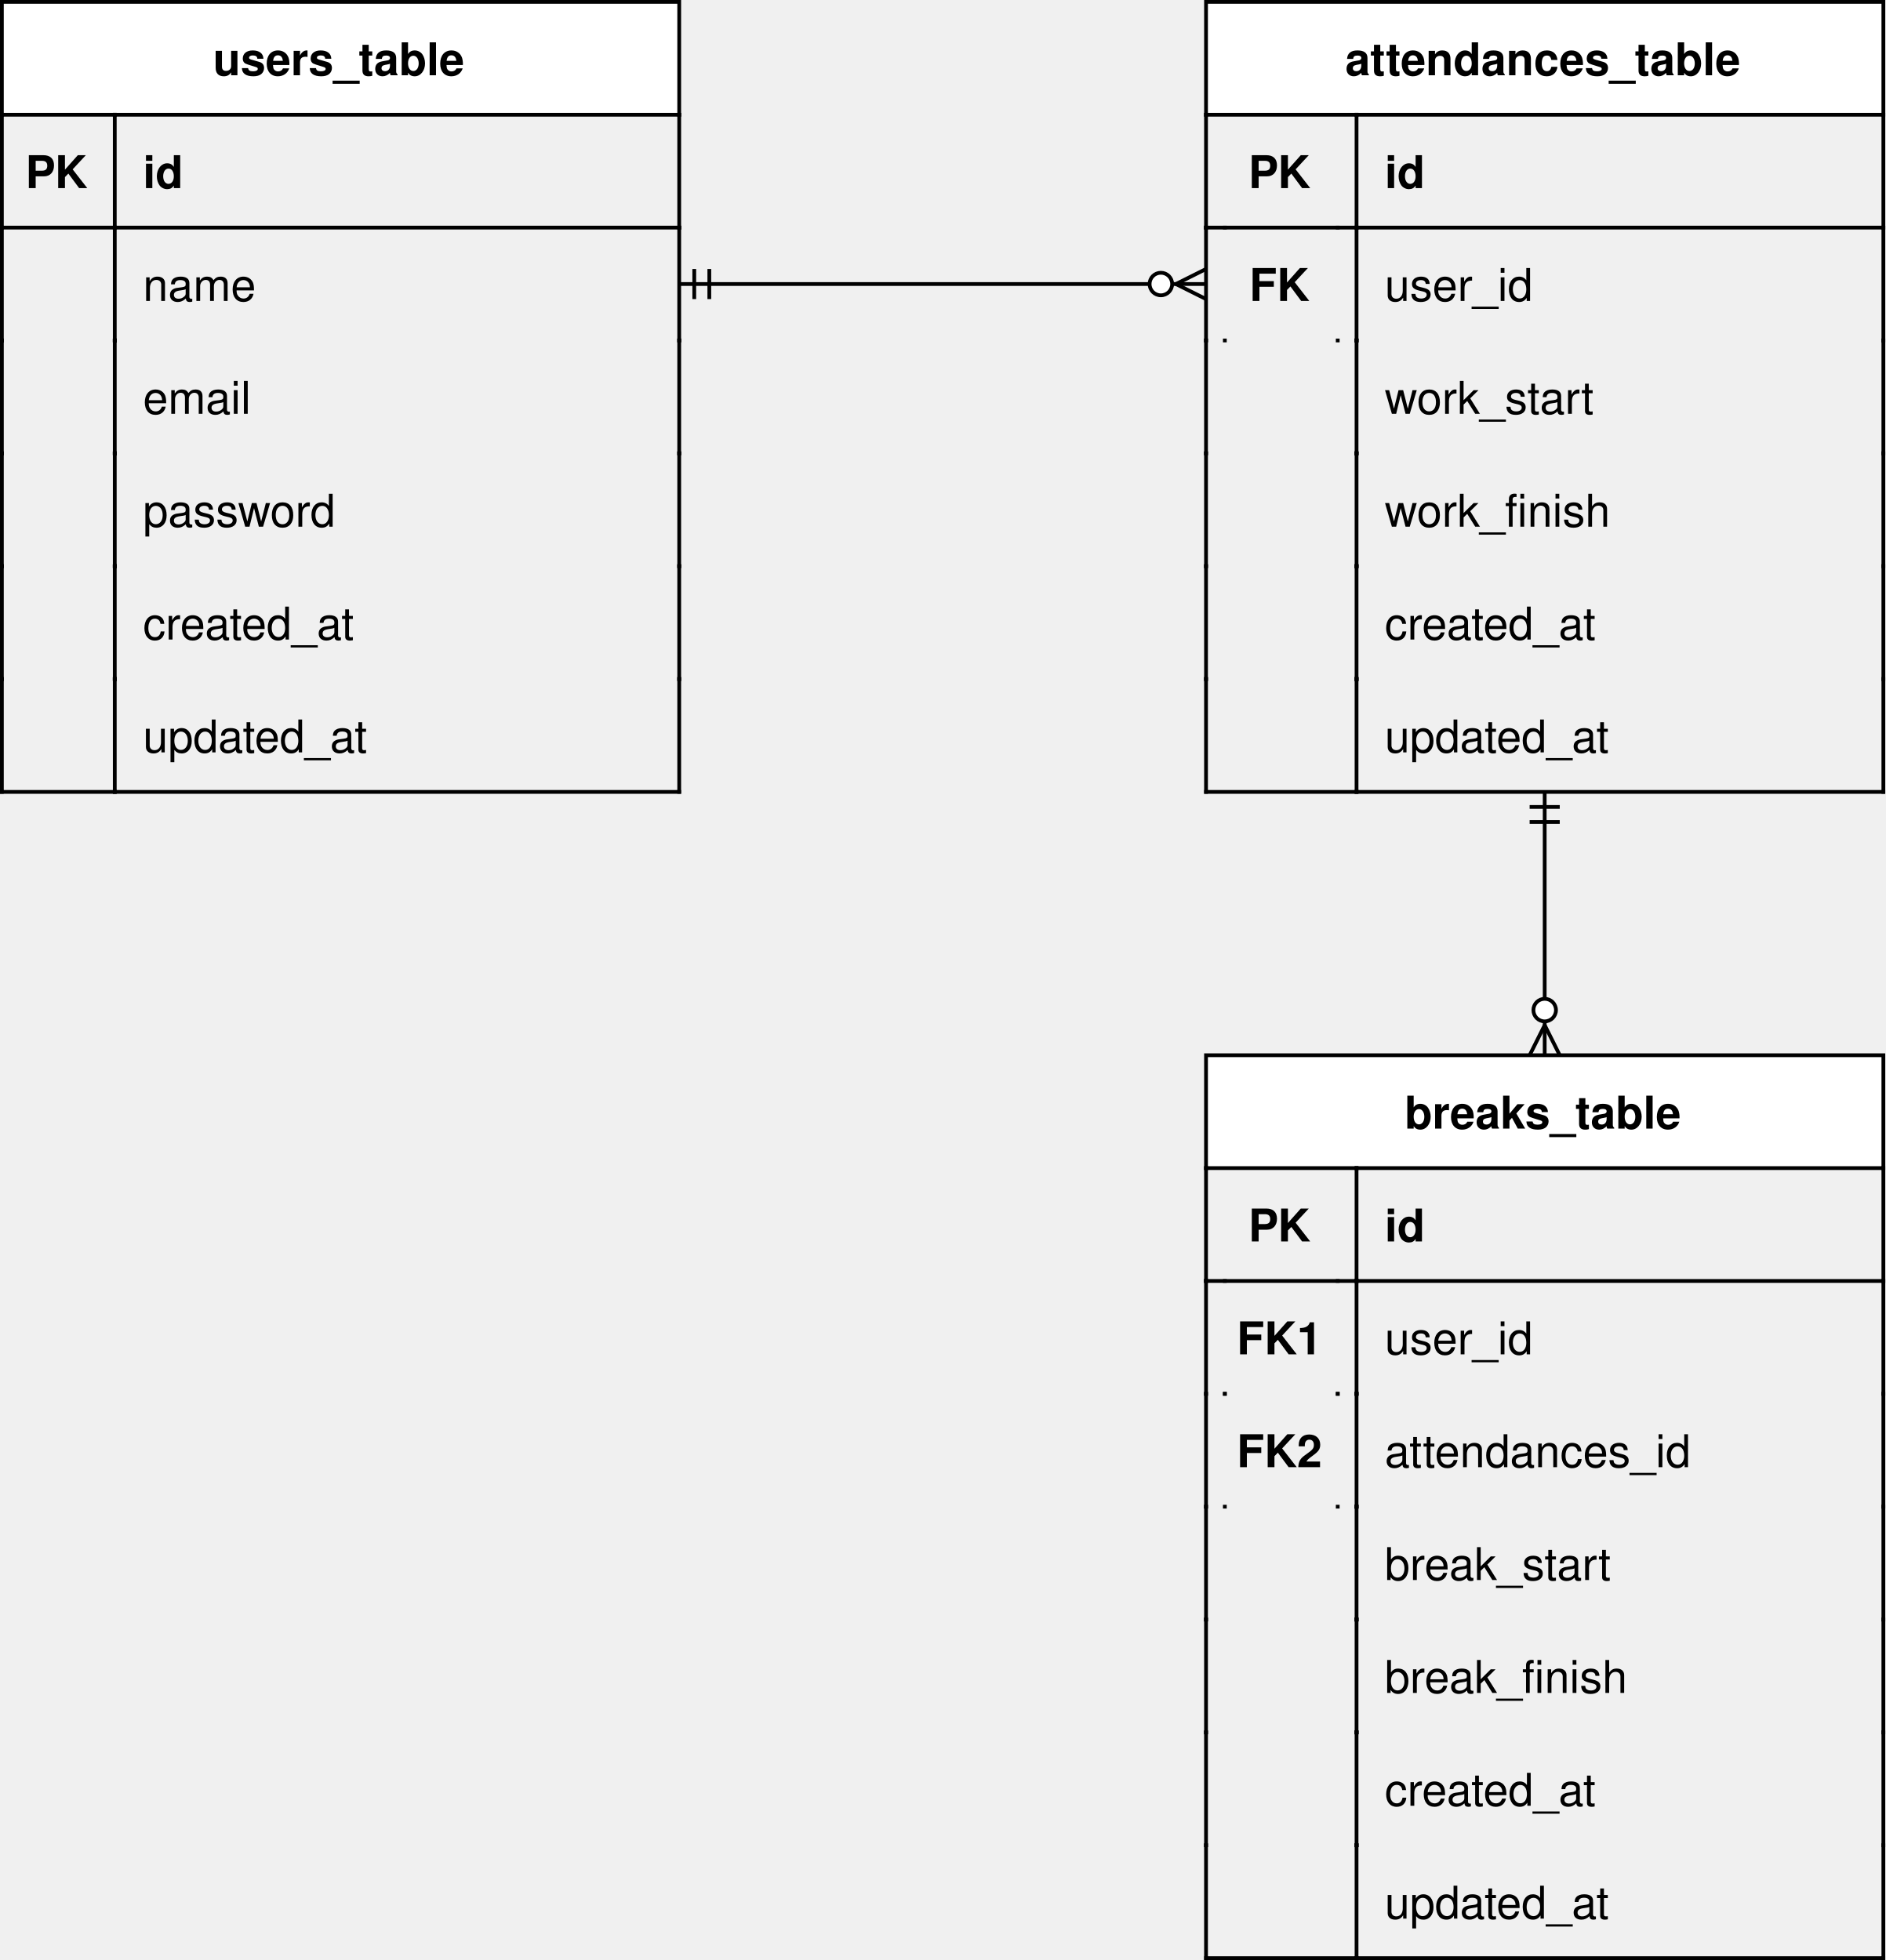
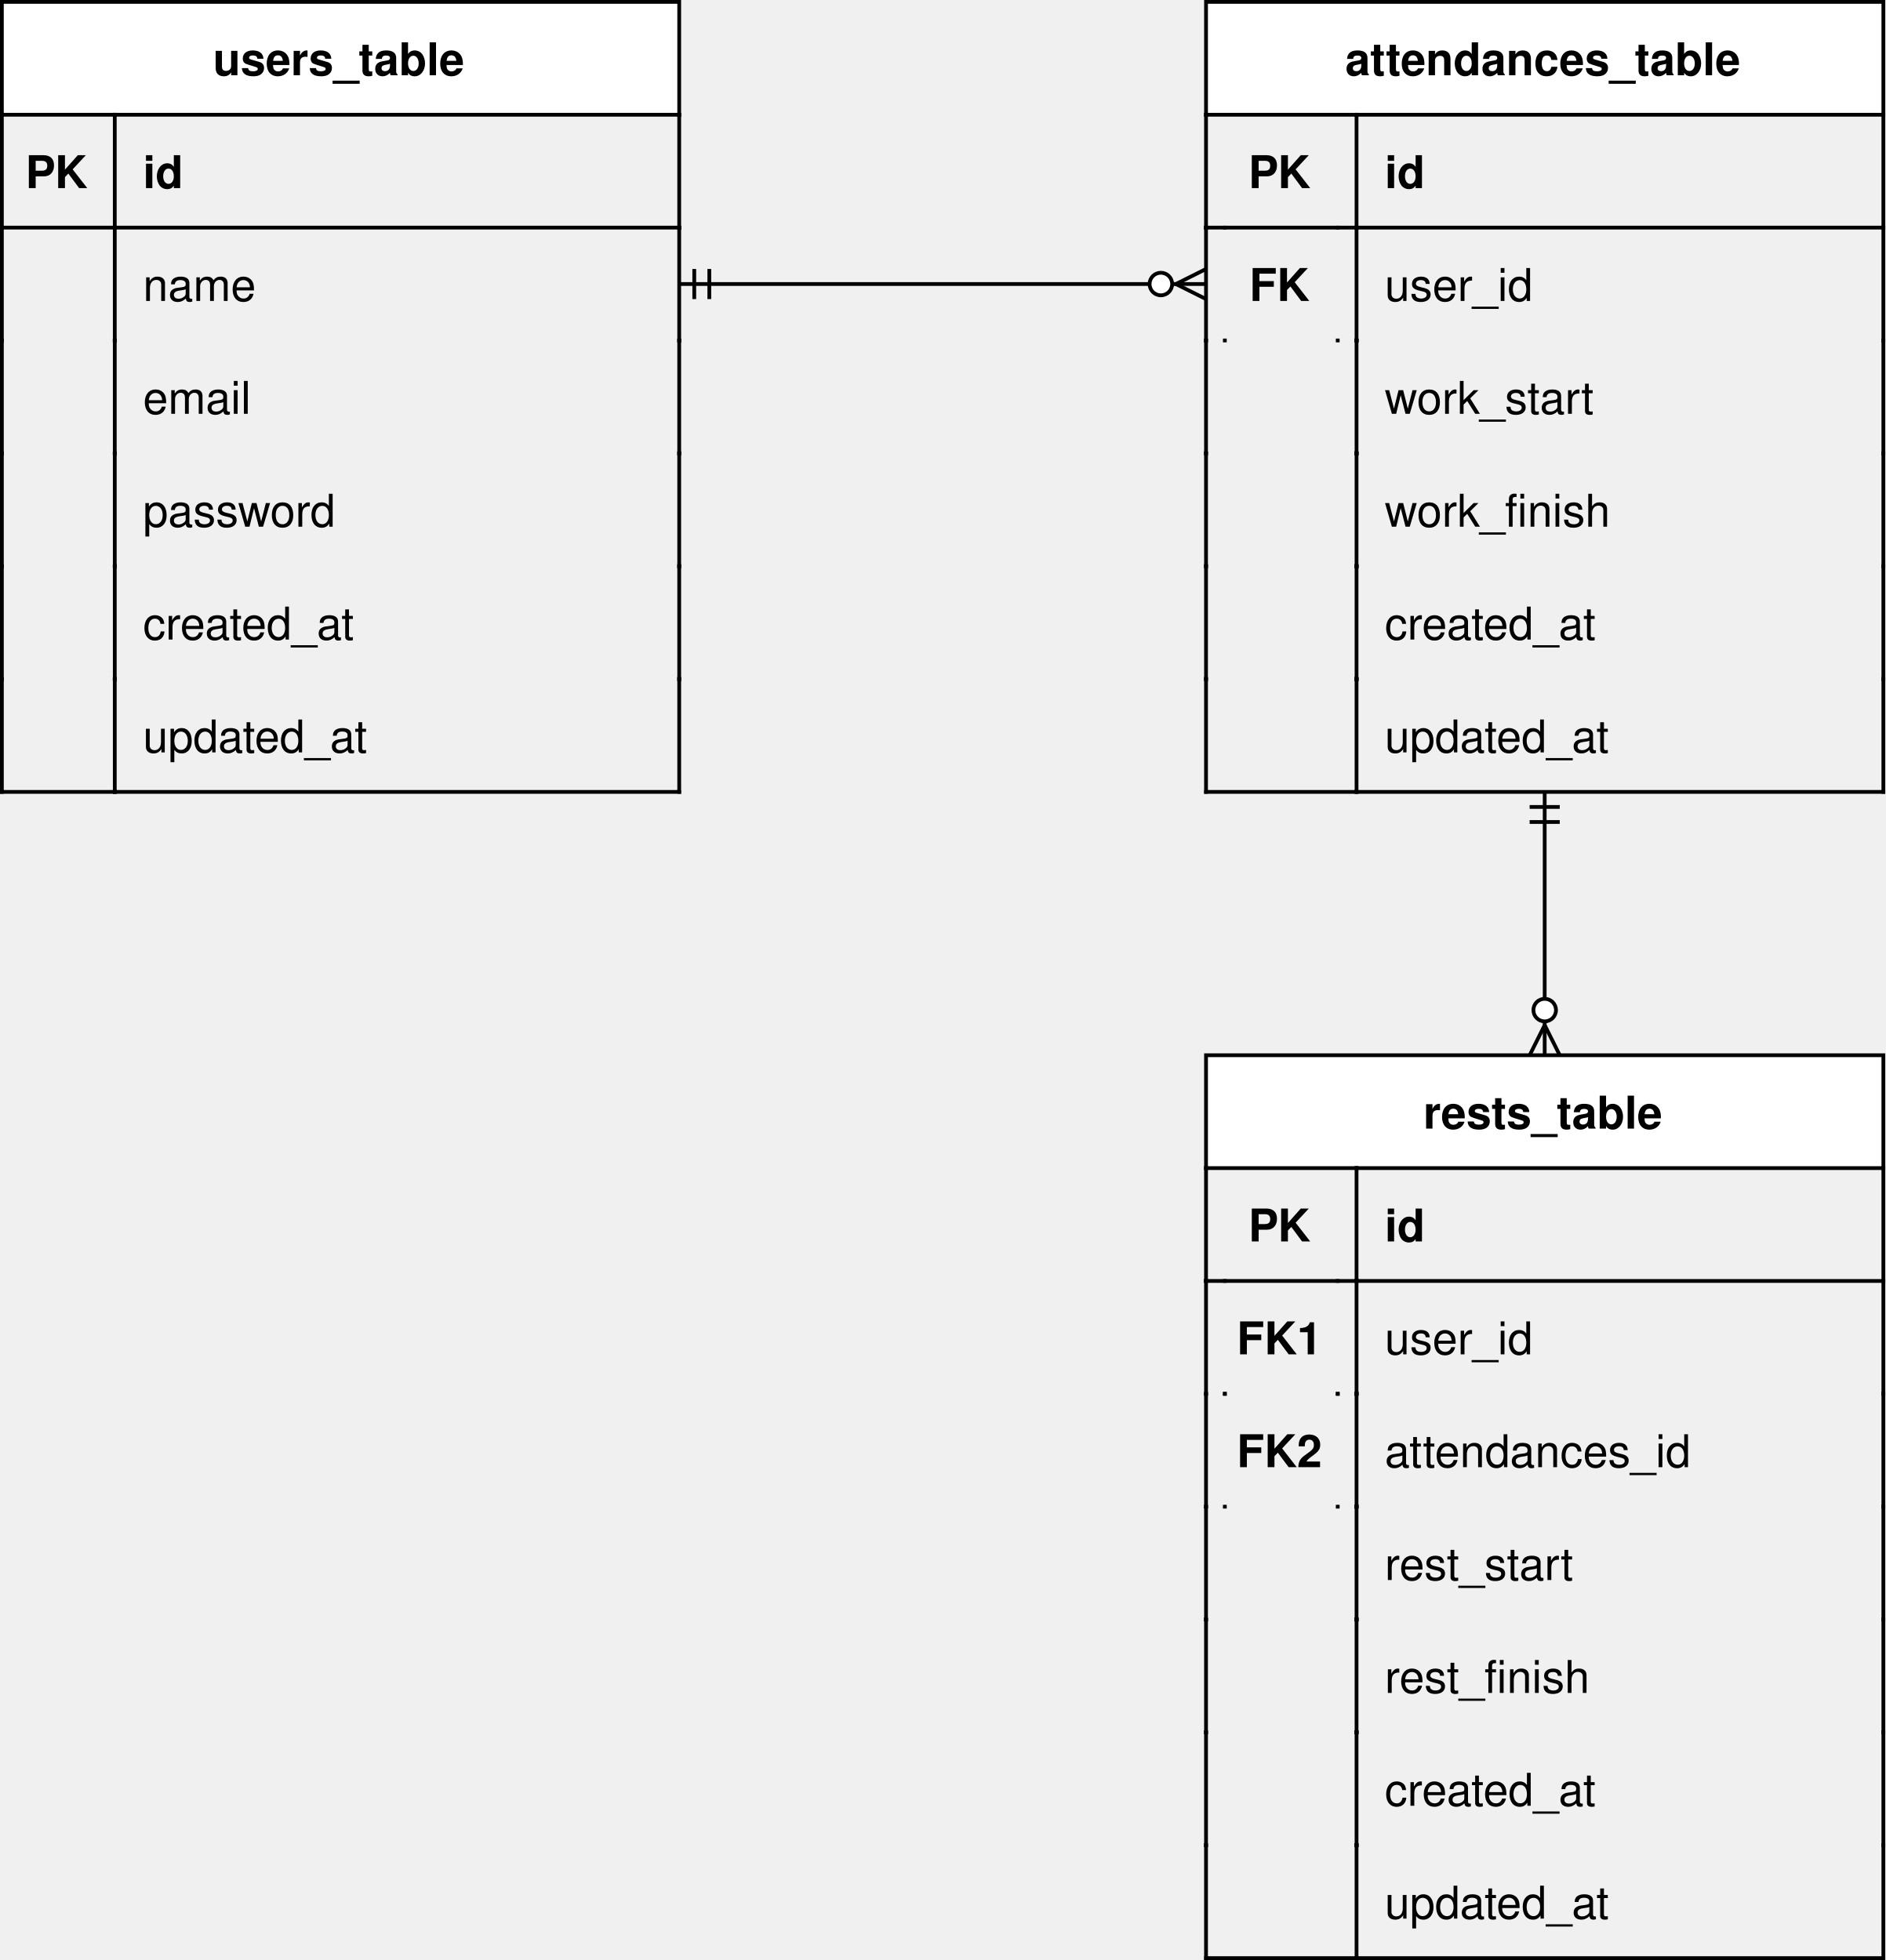
- <svg xmlns="http://www.w3.org/2000/svg" host="65bd71144e" version="1.1" width="501px" height="521px" viewBox="-0.5 -0.5 501 521" content="&lt;mxfile&gt;&lt;diagram id=&quot;v2z9BJ0ybe-8qddzxu18&quot; name=&quot;Page-1&quot;&gt;7Z1hb5s6FIZ/Tb5OSQgEPt5k7Sat053aSXf7VLnBSawRHBmnSfbrrw02kDhpDKVOcZEqDRvjwnkPD87h7dJzpqvdFwLWy+84hFFv2A93PedzbzgcjAZD9g/v2Wc9ntPPOhYEhVlXqeMB/YXiSNm7QSFMRF/WRTGOKFofds5wHMMZPegDhODt4bA5jsKDjjVYQKXjYQYitfc/FNKl6B14QbHjK0SLpfjV/nCc7VgBOVhcSbIEId6WupybnjMlGNNsa7WbwogH7zAut2f25idGYEx1DhBCPINoI65tk0CSPFLwxC42O0W6l9fNznbNN7O9ziShgFAhD5PQmbCAU4BiSFjHIG1HEVgnKB2e9SxRFN6BPd5QOZFsTeZoB8P7TB0+lgl1xybjTT75nE3+IE6G7wYRWsRse8aulf/GCYEJO5c7kFAxQo2GCNAzJBTuSl0iOl8gXkFK9myI2Dv0hVIiVQdSuW1JeDlmWdI8T1Ygkm2Rz13owTaEJKflcRR5XtbknufSZIkJ+suViETkyjql7S1aRSBmOQrCo64JTm/KNN4oiqY4wlzMGMdQ0ZMPCgle/wRkAanoWGMU0/SS3Qn7YUGY9j+5PZed65S1B0Wb/fDhhE5xnFDC8obPAZl8W8glnFC8FpNGcC7nJyLEfPsJU4pXZ8UeaostxHU0tXUakHakSPvj21lx2VVRBKJ7BjMQL6JMipRtoJDihF4nI5hH7TicxzcYZpGbRymeligMYXwyyo52lEthdSpGVUxWBKDybCBikIgBZRm+icNEkSo/Ty31XEU9tue66kkcZmMnyRrMULy4y470juR130De3fmbyG1Ubq3pmtXb60CsBeJ+MyD2DIJ4rC+tmRsZhkjOp09hTzvEFlHYV6SLwer8svWdcLhpQW3mbtBx1yR3A4PclZ+PWg7eQDvGFoF3MFC0gyuAIjvQqy+pzeiVRbqOvWbYq11ZagS+FSpL7xi+A/0o20RftXa0BkmyxeTd1yAal9VmAo9UnTsCvyWBXYMEHqklxDYSOM/RD0XgkVoPnBHIZg8fAbWDwRWEtZrBFcqDHYMbYLBvksFqAbGVDB5rR9kmBqu1wc06tIvB+sLazGBXfdoCSmEcgngGO69KLr7Xv6ZXxe2elK8xq7j6L3yu4FZx1SdlS+0qbq2H5ahRhurM1jBC1YelrYaVCgLvDuUo30jNCq41XcOOlQqv1z40jk9/cKmOY5OeFU99/3blm7meaaWvHWSLWOwNFfG46frx/QO5cVWtBnBn3jYLYJPmFa/Cq5n3DOBa5u3WA1h99bLF5M9jeqdZwuDKtm07Gdz5ts0y2KiJxbPEul3Lu916CKsVpRTCcxSjZGkJhSubuO2kcOfiNkxhk0aWsR0+7jxJPxSFx2ohyTYjSwVhbYbwWK06dRB+UwibdLKM7fBz50n6sSCsFpNsc7JUENZqCKuVp9t2vkavYU4R1/4CHttuSRur5aYntpr6Y5dHSdH8RGZoe5RGfc2nZA6EVz0mO49SVY/SBbWzlH8XHqVxqz1Kl+I8tn8ZZLdHqabANi+HJAk6HGt/Jn0djk16lPz2epQuBDmLmNUs9tVqUes9SjVVtRnAQfd+3CyATXqUgva+Hr8Q5OBMkC0CcKB+mCn/zZPFHD4nrs0c9juvqFkOG/Up+e01i15aMznWg9hXS/ZpTbftbtGaylpN4W41bJjCJn1KvrXLYd/+5bCvLoczCrfdLlpTWqsx3NlFDWPYpFNJVkAsxHBgPYYDO+2iNYW1GcKB+gKgg/BbQjj/P3iMQLi9dtFL1cOh/RC20y5aU1irIXzKLjq4ssSNWZqq+UVHJ7wLbfeLDvrqYvj227VRfC2BT7wbbb/AGiYYGC6gjDeLHaL7exgBinB8U+zJVMnWUYMhX2nRVSQEgnH4D/9WU9a8uf8LCf6Jv4N4L1dfxb4ViMN/04yAO0R/ycPZ9m+u/SdXtD7v5FOZN+SijJ0b2f8qN0pH8WZxWNqSx2UXzK/y5UxhQcEbMhOjRC2WygVeT7qXXny253dUWeO8k6RxfT48jxfy6AdfUBYZ68pkkebW8VHyZOcvjioSR5nIO5poeDxRdtXKRLUyUGMh33Bu5XlSpMbvg8xoMk/kX5aUE+XcUttUonjBUaIce9d1E8U9dssHTSUKaxbfMpwNL76r2bn5Hw==&lt;/diagram&gt;&lt;/mxfile&gt;">
+ <svg xmlns="http://www.w3.org/2000/svg" host="65bd71144e" version="1.1" width="501px" height="521px" viewBox="-0.5 -0.5 501 521" content="&lt;mxfile&gt;&lt;diagram id=&quot;v2z9BJ0ybe-8qddzxu18&quot; name=&quot;Page-1&quot;&gt;7Z1vb9o6FMY/DW8nQsi/lxfW7krrdKd20t1eVR5xwbohRo4psE9/7cROAobKoakBJ1I1xSeOm5zn5BfjPB0Dd7rcfiFgtfiGY5gMRsN4O3A/D0aj8Thk//LArgj47rAIzAmKi1At8IT+wCLoyOgaxTATsSJEMU4oWu0HZzhN4YzuxQAheLPf7QUn8V5gBeZQCTzNQKJG/0UxXYio40fVjr8hmi/Erw5HQbFjCWRncSXZAsR4Uwu5dwN3SjCmxdZyO4UJz91+Xu5P7C1PjMCU6hwwKg54BclaXNs6gyR7puA3u9jiFOlOXjc72xXfLPa6k4wCQoU8TEJ3whJOAUohYQEnbycJWGUo715EFiiJH8AOr6kcSLYmL2gL48dCHd6XCfXABuNNPvgLG/xJnAzfDRI0T9n2jF0r/40TAjN2Lg8go6KHmg2RoFdIKNzWQiI7XyBeQkp2rIvYOwqFUqJUHancpia87LOoaV4WKxDFNi/HrvRgG0KS4/K4ijxva/LIa2mywAT94UokInN1nfL2Bi0TkLIaBfFBaILzmzLPN0qSKU4wFzPFKVT05J1iglc/AJlDKgIrjFKaX7I3YT8sCdPhJ2/gsXOdsrZTtdkP707oFKcZJaxu+BiQybeBXMIJxSsxaAJf5PhEpJhv/8aU4uVJsUfaYgtxXU1t3RakHSvSfv96Ulx2VRSB5JHBDKTzpJAiZxuopDii19EMllk7TOfhDYZZ5l6SHE8LFMcwPZplVzvLtbS6DbMqBqsS0Hg0kDBIpICyCl+ncaZIVZ6nlnqeoh7bc1n1JA6LvpNsBWYonT8UR/oH8nofIO/29E3ktSq31nDt6u33INYC8bAdEPsGQRzoS2vmRoYxkuPpU9jXTrFFFA4V6VKwPD1tvRIOty2ozdyNeu6a5G5kkLvy89GNgzfSzrFF4HUcRTu4BCixA736ktqMXkddG+rZ+4Hs1V5ZagW+DVaWrhi+jn6WbaKvuna0Alm2weTq1yBal9VmAo9VnXsCfySBPYMEHqtLiLdI4LJGO0XgsboeOCOQjR4/A2oHgxsIazWDGywP9gxugcGhSQarC4g3yeBAO8s2MVhdG1yvYrsYrC+szQz21KctoBSmMUhnsPeqlOL7w0t6Vbz+Sfkes4qn/8LnAm4VT31S3qhdxTvrYTlulaE6o7WMUPVhaathpYHA23056jdSu4JrDdeyY6XB67VO4/j4B5fmODbpWfHV928XvpnPM60MtZNsEYv9kSIeN10/Xz+QW1fVagD35m2zADZpXvEbvJq5ZgCfZd6+eQCrr142mPz3nN9pljC4sW3bTgb3vm2zDDZqYvEtsW6f5d2+eQirK0o5hF9QirKFJRRubOK2k8K9i9swhU0aWQI7fNxlkXaKwoG6kGSbkaWBsDZDOFBXnXoIfyiETTpZAjv83GWRdgvC6mKSbU6WBsJaDWF15en+Nl+jn2FOEdf+Bh5v3ZIWqMtNhD1+eovSSYvSeKj5kCx58K6nZG9Reo9FKbhqi1JgjUUp6KRFKeiORamBwDbPhiQJehyf9ZG0OY5NWpRCOyxKZY12isWhulhklUWpgao2AzjqX4+bBbBJi1Jkx9vxqJNvxyP1w0z9T55s4XADcW3mcNhbRc1y2KhNKbTDKxp20isaqiv2fEnXJq9oA2GthnA/GTYMYZMupdCO2XDYydlwqM6Gcwjb5BVtoKzVFO69ooYpbNKmJNc/bp3CnfSKRvZ7RRsIazOEI3X5v4fwR0K4/A94jEDYDq9oWaTdgrD9XtEGwloN4WNeUefCEl/ILDo+4ly4dbOoM1Qnw/dfL43iSwl85M3o7QusYYGB8RzKfLN0Irp7hAmgCKd31Z5ClWIe5Yz4TIsuEyEQTOO/+Feasubd4x9I8A/8DaQ7Ofuq9i1BGv+TVwTcIvpTHs62f3HtP3mi9Xkrn8q8ISdl7NzI7me9UTuKN6vD8pY87mStZHhNZiIJYr5E5XxuUFmVeH50n+3lHVXXuAySPK+vcO8s3qij73xCWVWsJ4tFWluDg+IpLkgcVRWOMpB/MNDocKAiDcpAZ1WgxkS+5doq66QqjV97lfGOOpF/RVIvFDnZvppC8aODQjl0rusWinfolY/aKhTWrL5iuOhefU+ze/c/&lt;/diagram&gt;&lt;/mxfile&gt;">
  <defs>
    <clipPath id="mx-clip-0-30-30-30-0">
      <rect x="0" y="30" width="30" height="30" />
    </clipPath>
    <clipPath id="mx-clip-36-30-144-30-0">
      <rect x="36" y="30" width="144" height="30" />
    </clipPath>
    <clipPath id="mx-clip-36-60-144-30-0">
      <rect x="36" y="60" width="144" height="30" />
    </clipPath>
    <clipPath id="mx-clip-36-90-144-30-0">
      <rect x="36" y="90" width="144" height="30" />
    </clipPath>
    <clipPath id="mx-clip-36-120-144-30-0">
      <rect x="36" y="120" width="144" height="30" />
    </clipPath>
    <clipPath id="mx-clip-36-150-144-30-0">
      <rect x="36" y="150" width="144" height="30" />
    </clipPath>
    <clipPath id="mx-clip-36-180-144-30-0">
      <rect x="36" y="180" width="144" height="30" />
    </clipPath>
    <clipPath id="mx-clip-320-30-40-30-0">
      <rect x="320" y="30" width="40" height="30" />
    </clipPath>
    <clipPath id="mx-clip-366-30-134-30-0">
      <rect x="366" y="30" width="134" height="30" />
    </clipPath>
    <clipPath id="mx-clip-366-60-134-30-0">
      <rect x="366" y="60" width="134" height="30" />
    </clipPath>
    <clipPath id="mx-clip-366-90-134-30-0">
      <rect x="366" y="90" width="134" height="30" />
    </clipPath>
    <clipPath id="mx-clip-366-120-134-30-0">
      <rect x="366" y="120" width="134" height="30" />
    </clipPath>
    <clipPath id="mx-clip-366-150-134-30-0">
      <rect x="366" y="150" width="134" height="30" />
    </clipPath>
    <clipPath id="mx-clip-366-180-134-30-0">
      <rect x="366" y="180" width="134" height="30" />
    </clipPath>
    <clipPath id="mx-clip-325-60-30-30-0">
      <rect x="325" y="60" width="30" height="30" />
    </clipPath>
    <clipPath id="mx-clip-320-310-40-30-0">
      <rect x="320" y="310" width="40" height="30" />
    </clipPath>
    <clipPath id="mx-clip-366-310-134-30-0">
      <rect x="366" y="310" width="134" height="30" />
    </clipPath>
    <clipPath id="mx-clip-366-340-134-30-0">
      <rect x="366" y="340" width="134" height="30" />
    </clipPath>
    <clipPath id="mx-clip-366-370-134-30-0">
      <rect x="366" y="370" width="134" height="30" />
    </clipPath>
    <clipPath id="mx-clip-366-400-134-30-0">
      <rect x="366" y="400" width="134" height="30" />
    </clipPath>
    <clipPath id="mx-clip-366-430-134-30-0">
      <rect x="366" y="430" width="134" height="30" />
    </clipPath>
    <clipPath id="mx-clip-366-460-134-30-0">
      <rect x="366" y="460" width="134" height="30" />
    </clipPath>
    <clipPath id="mx-clip-366-490-134-30-0">
      <rect x="366" y="490" width="134" height="30" />
    </clipPath>
    <clipPath id="mx-clip-325-340-30-30-0">
      <rect x="325" y="340" width="30" height="30" />
    </clipPath>
    <clipPath id="mx-clip-325-370-30-30-0">
      <rect x="325" y="370" width="30" height="30" />
    </clipPath>
  </defs>
  <g>
    <path d="M 0 30 L 0 0 L 180 0 L 180 30" fill="rgb(255, 255, 255)" stroke="rgb(0, 0, 0)" stroke-miterlimit="10" pointer-events="all" />
    <path d="M 0 30 L 0 210 L 180 210 L 180 30" fill="none" stroke="rgb(0, 0, 0)" stroke-miterlimit="10" pointer-events="none" />
    <path d="M 0 30 L 180 30" fill="none" stroke="rgb(0, 0, 0)" stroke-miterlimit="10" pointer-events="none" />
    <path d="M 30 30 L 30 60 L 30 90 L 30 120 L 30 150 L 30 180 L 30 210" fill="none" stroke="rgb(0, 0, 0)" stroke-miterlimit="10" pointer-events="none" />
    <g fill="rgb(0, 0, 0)" font-family="Helvetica" font-weight="bold" pointer-events="none" text-anchor="middle" font-size="12px">
      <text x="89.5" y="19.5">
                users_table
            </text>
    </g>
    <path d="M 0 30 M 180 30 M 180 60 L 0 60" fill="none" stroke="rgb(0, 0, 0)" stroke-linecap="square" stroke-miterlimit="10" pointer-events="none" />
    <path d="M 0 30 M 30 30 M 30 60 M 0 60" fill="none" stroke="rgb(0, 0, 0)" stroke-linecap="square" stroke-miterlimit="10" pointer-events="none" />
    <g fill="rgb(0, 0, 0)" font-family="Helvetica" font-weight="bold" pointer-events="none" clip-path="url(#mx-clip-0-30-30-30-0)" text-anchor="middle" font-size="12px">
      <text x="14.5" y="49.5">
                PK
            </text>
    </g>
    <path d="M 30 30 M 180 30 M 180 60 M 30 60" fill="none" stroke="rgb(0, 0, 0)" stroke-linecap="square" stroke-miterlimit="10" pointer-events="none" />
    <g fill="rgb(0, 0, 0)" font-family="Helvetica" font-weight="bold" text-decoration="underline" pointer-events="none" clip-path="url(#mx-clip-36-30-144-30-0)" font-size="12px">
      <text x="37.5" y="49.5">
                id
            </text>
    </g>
    <path d="M 0 60 M 30 60 M 30 90 M 0 90" fill="none" stroke="rgb(0, 0, 0)" stroke-linecap="square" stroke-miterlimit="10" pointer-events="none" />
    <path d="M 30 60 M 180 60 M 180 90 M 30 90" fill="none" stroke="rgb(0, 0, 0)" stroke-linecap="square" stroke-miterlimit="10" pointer-events="none" />
    <g fill="rgb(0, 0, 0)" font-family="Helvetica" pointer-events="none" clip-path="url(#mx-clip-36-60-144-30-0)" font-size="12px">
      <text x="37.5" y="79.5">
                name
            </text>
    </g>
    <path d="M 0 90 M 30 90 M 30 120 M 0 120" fill="none" stroke="rgb(0, 0, 0)" stroke-linecap="square" stroke-miterlimit="10" pointer-events="none" />
    <path d="M 30 90 M 180 90 M 180 120 M 30 120" fill="none" stroke="rgb(0, 0, 0)" stroke-linecap="square" stroke-miterlimit="10" pointer-events="none" />
    <g fill="rgb(0, 0, 0)" font-family="Helvetica" pointer-events="none" clip-path="url(#mx-clip-36-90-144-30-0)" font-size="12px">
      <text x="37.5" y="109.5">
                email
            </text>
    </g>
    <path d="M 0 120 M 30 120 M 30 150 M 0 150" fill="none" stroke="rgb(0, 0, 0)" stroke-linecap="square" stroke-miterlimit="10" pointer-events="none" />
    <path d="M 30 120 M 180 120 M 180 150 M 30 150" fill="none" stroke="rgb(0, 0, 0)" stroke-linecap="square" stroke-miterlimit="10" pointer-events="none" />
    <g fill="rgb(0, 0, 0)" font-family="Helvetica" pointer-events="none" clip-path="url(#mx-clip-36-120-144-30-0)" font-size="12px">
      <text x="37.5" y="139.5">
                password
            </text>
    </g>
    <path d="M 0 150 M 30 150 M 30 180 M 0 180" fill="none" stroke="rgb(0, 0, 0)" stroke-linecap="square" stroke-miterlimit="10" pointer-events="none" />
    <path d="M 30 150 M 180 150 M 180 180 M 30 180" fill="none" stroke="rgb(0, 0, 0)" stroke-linecap="square" stroke-miterlimit="10" pointer-events="none" />
    <g fill="rgb(0, 0, 0)" font-family="Helvetica" pointer-events="none" clip-path="url(#mx-clip-36-150-144-30-0)" font-size="12px">
      <text x="37.5" y="169.5">
                created_at
            </text>
    </g>
    <path d="M 0 180 M 30 180 M 30 210 M 0 210" fill="none" stroke="rgb(0, 0, 0)" stroke-linecap="square" stroke-miterlimit="10" pointer-events="none" />
    <path d="M 30 180 M 180 180 M 180 210 M 30 210" fill="none" stroke="rgb(0, 0, 0)" stroke-linecap="square" stroke-miterlimit="10" pointer-events="none" />
    <g fill="rgb(0, 0, 0)" font-family="Helvetica" pointer-events="none" clip-path="url(#mx-clip-36-180-144-30-0)" font-size="12px">
      <text x="37.5" y="199.5">
                updated_at
            </text>
    </g>
    <path d="M 320 30 L 320 0 L 500 0 L 500 30" fill="rgb(255, 255, 255)" stroke="rgb(0, 0, 0)" stroke-miterlimit="10" pointer-events="none" />
    <path d="M 320 30 L 320 210 L 500 210 L 500 30" fill="none" stroke="rgb(0, 0, 0)" stroke-miterlimit="10" pointer-events="none" />
    <path d="M 320 30 L 500 30" fill="none" stroke="rgb(0, 0, 0)" stroke-miterlimit="10" pointer-events="none" />
    <path d="M 360 30 L 360 60 L 360 90 L 360 120 L 360 150 L 360 180 L 360 210" fill="none" stroke="rgb(0, 0, 0)" stroke-miterlimit="10" pointer-events="none" />
    <g fill="rgb(0, 0, 0)" font-family="Helvetica" font-weight="bold" pointer-events="none" text-anchor="middle" font-size="12px">
      <text x="409.5" y="19.5">
                attendances_table
            </text>
    </g>
    <path d="M 320 30 M 500 30 M 500 60 L 320 60" fill="none" stroke="rgb(0, 0, 0)" stroke-linecap="square" stroke-miterlimit="10" pointer-events="none" />
    <path d="M 320 30 M 360 30 M 360 60 M 320 60" fill="none" stroke="rgb(0, 0, 0)" stroke-linecap="square" stroke-miterlimit="10" pointer-events="none" />
    <g fill="rgb(0, 0, 0)" font-family="Helvetica" font-weight="bold" pointer-events="none" clip-path="url(#mx-clip-320-30-40-30-0)" text-anchor="middle" font-size="12px">
      <text x="339.5" y="49.5">
                PK
            </text>
    </g>
    <path d="M 360 30 M 500 30 M 500 60 M 360 60" fill="none" stroke="rgb(0, 0, 0)" stroke-linecap="square" stroke-miterlimit="10" pointer-events="none" />
    <g fill="rgb(0, 0, 0)" font-family="Helvetica" font-weight="bold" text-decoration="underline" pointer-events="none" clip-path="url(#mx-clip-366-30-134-30-0)" font-size="12px">
      <text x="367.5" y="49.5">
                id
            </text>
    </g>
    <path d="M 320 60 M 360 60 M 360 90 M 320 90" fill="none" stroke="rgb(0, 0, 0)" stroke-linecap="square" stroke-miterlimit="10" pointer-events="none" />
    <path d="M 360 60 M 500 60 M 500 90 M 360 90" fill="none" stroke="rgb(0, 0, 0)" stroke-linecap="square" stroke-miterlimit="10" pointer-events="none" />
    <g fill="rgb(0, 0, 0)" font-family="Helvetica" pointer-events="none" clip-path="url(#mx-clip-366-60-134-30-0)" font-size="12px">
      <text x="367.5" y="79.5">
                user_id
            </text>
    </g>
    <path d="M 320 90 M 360 90 M 360 120 M 320 120" fill="none" stroke="rgb(0, 0, 0)" stroke-linecap="square" stroke-miterlimit="10" pointer-events="none" />
    <path d="M 360 90 M 500 90 M 500 120 M 360 120" fill="none" stroke="rgb(0, 0, 0)" stroke-linecap="square" stroke-miterlimit="10" pointer-events="none" />
    <g fill="rgb(0, 0, 0)" font-family="Helvetica" pointer-events="none" clip-path="url(#mx-clip-366-90-134-30-0)" font-size="12px">
      <text x="367.5" y="109.5">
                work_start
            </text>
    </g>
    <path d="M 320 120 M 360 120 M 360 150 M 320 150" fill="none" stroke="rgb(0, 0, 0)" stroke-linecap="square" stroke-miterlimit="10" pointer-events="none" />
    <path d="M 360 120 M 500 120 M 500 150 M 360 150" fill="none" stroke="rgb(0, 0, 0)" stroke-linecap="square" stroke-miterlimit="10" pointer-events="none" />
    <g fill="rgb(0, 0, 0)" font-family="Helvetica" pointer-events="none" clip-path="url(#mx-clip-366-120-134-30-0)" font-size="12px">
      <text x="367.5" y="139.5">
                work_finish
            </text>
    </g>
    <path d="M 320 150 M 360 150 M 360 180 M 320 180" fill="none" stroke="rgb(0, 0, 0)" stroke-linecap="square" stroke-miterlimit="10" pointer-events="none" />
    <path d="M 360 150 M 500 150 M 500 180 M 360 180" fill="none" stroke="rgb(0, 0, 0)" stroke-linecap="square" stroke-miterlimit="10" pointer-events="none" />
    <g fill="rgb(0, 0, 0)" font-family="Helvetica" pointer-events="none" clip-path="url(#mx-clip-366-150-134-30-0)" font-size="12px">
      <text x="367.5" y="169.5">
                created_at
            </text>
    </g>
    <path d="M 320 180 M 360 180 M 360 210 M 320 210" fill="none" stroke="rgb(0, 0, 0)" stroke-linecap="square" stroke-miterlimit="10" pointer-events="none" />
    <path d="M 360 180 M 500 180 M 500 210 M 360 210" fill="none" stroke="rgb(0, 0, 0)" stroke-linecap="square" stroke-miterlimit="10" pointer-events="none" />
    <g fill="rgb(0, 0, 0)" font-family="Helvetica" pointer-events="none" clip-path="url(#mx-clip-366-180-134-30-0)" font-size="12px">
      <text x="367.5" y="199.5">
                updated_at
            </text>
    </g>
    <path d="M 325 60 M 355 60 M 355 90 M 325 90" fill="none" stroke="rgb(0, 0, 0)" stroke-linecap="square" stroke-miterlimit="10" pointer-events="none" />
    <g fill="rgb(0, 0, 0)" font-family="Helvetica" font-weight="bold" pointer-events="none" clip-path="url(#mx-clip-325-60-30-30-0)" text-anchor="middle" font-size="12px">
      <text x="339.5" y="79.5">
                FK
            </text>
    </g>
    <path d="M 320 310 L 320 280 L 500 280 L 500 310" fill="rgb(255, 255, 255)" stroke="rgb(0, 0, 0)" stroke-miterlimit="10" pointer-events="none" />
    <path d="M 320 310 L 320 520 L 500 520 L 500 310" fill="none" stroke="rgb(0, 0, 0)" stroke-miterlimit="10" pointer-events="none" />
    <path d="M 320 310 L 500 310" fill="none" stroke="rgb(0, 0, 0)" stroke-miterlimit="10" pointer-events="none" />
    <path d="M 360 310 L 360 340 L 360 370 L 360 400 L 360 430 L 360 460 L 360 490 L 360 520" fill="none" stroke="rgb(0, 0, 0)" stroke-miterlimit="10" pointer-events="none" />
    <g fill="rgb(0, 0, 0)" font-family="Helvetica" font-weight="bold" pointer-events="none" text-anchor="middle" font-size="12px">
      <text x="409.5" y="299.5">
-                 breaks_table
+                 rests_table
            </text>
    </g>
    <path d="M 320 310 M 500 310 M 500 340 L 320 340" fill="none" stroke="rgb(0, 0, 0)" stroke-linecap="square" stroke-miterlimit="10" pointer-events="none" />
    <path d="M 320 310 M 360 310 M 360 340 M 320 340" fill="none" stroke="rgb(0, 0, 0)" stroke-linecap="square" stroke-miterlimit="10" pointer-events="none" />
    <g fill="rgb(0, 0, 0)" font-family="Helvetica" font-weight="bold" pointer-events="none" clip-path="url(#mx-clip-320-310-40-30-0)" text-anchor="middle" font-size="12px">
      <text x="339.5" y="329.5">
                PK
            </text>
    </g>
    <path d="M 360 310 M 500 310 M 500 340 M 360 340" fill="none" stroke="rgb(0, 0, 0)" stroke-linecap="square" stroke-miterlimit="10" pointer-events="none" />
    <g fill="rgb(0, 0, 0)" font-family="Helvetica" font-weight="bold" text-decoration="underline" pointer-events="none" clip-path="url(#mx-clip-366-310-134-30-0)" font-size="12px">
      <text x="367.5" y="329.5">
                id
            </text>
    </g>
    <path d="M 320 340 M 360 340 M 360 370 M 320 370" fill="none" stroke="rgb(0, 0, 0)" stroke-linecap="square" stroke-miterlimit="10" pointer-events="none" />
    <path d="M 360 340 M 500 340 M 500 370 M 360 370" fill="none" stroke="rgb(0, 0, 0)" stroke-linecap="square" stroke-miterlimit="10" pointer-events="none" />
    <g fill="rgb(0, 0, 0)" font-family="Helvetica" pointer-events="none" clip-path="url(#mx-clip-366-340-134-30-0)" font-size="12px">
      <text x="367.5" y="359.5">
                user_id
            </text>
    </g>
    <path d="M 320 370 M 360 370 M 360 400 M 320 400" fill="none" stroke="rgb(0, 0, 0)" stroke-linecap="square" stroke-miterlimit="10" pointer-events="none" />
    <path d="M 360 370 M 500 370 M 500 400 M 360 400" fill="none" stroke="rgb(0, 0, 0)" stroke-linecap="square" stroke-miterlimit="10" pointer-events="none" />
    <g fill="rgb(0, 0, 0)" font-family="Helvetica" pointer-events="none" clip-path="url(#mx-clip-366-370-134-30-0)" font-size="12px">
      <text x="367.5" y="389.5">
                attendances_id
            </text>
    </g>
    <path d="M 320 400 M 360 400 M 360 430 M 320 430" fill="none" stroke="rgb(0, 0, 0)" stroke-linecap="square" stroke-miterlimit="10" pointer-events="none" />
    <path d="M 360 400 M 500 400 M 500 430 M 360 430" fill="none" stroke="rgb(0, 0, 0)" stroke-linecap="square" stroke-miterlimit="10" pointer-events="none" />
    <g fill="rgb(0, 0, 0)" font-family="Helvetica" pointer-events="none" clip-path="url(#mx-clip-366-400-134-30-0)" font-size="12px">
      <text x="367.5" y="419.5">
-                 break_start
+                 rest_start
            </text>
    </g>
    <path d="M 320 430 M 360 430 M 360 460 M 320 460" fill="none" stroke="rgb(0, 0, 0)" stroke-linecap="square" stroke-miterlimit="10" pointer-events="none" />
    <path d="M 360 430 M 500 430 M 500 460 M 360 460" fill="none" stroke="rgb(0, 0, 0)" stroke-linecap="square" stroke-miterlimit="10" pointer-events="none" />
    <g fill="rgb(0, 0, 0)" font-family="Helvetica" pointer-events="none" clip-path="url(#mx-clip-366-430-134-30-0)" font-size="12px">
      <text x="367.5" y="449.5">
-                 break_finish
+                 rest_finish
            </text>
    </g>
    <path d="M 320 460 M 360 460 M 360 490 M 320 490" fill="none" stroke="rgb(0, 0, 0)" stroke-linecap="square" stroke-miterlimit="10" pointer-events="none" />
    <path d="M 360 460 M 500 460 M 500 490 M 360 490" fill="none" stroke="rgb(0, 0, 0)" stroke-linecap="square" stroke-miterlimit="10" pointer-events="none" />
    <g fill="rgb(0, 0, 0)" font-family="Helvetica" pointer-events="none" clip-path="url(#mx-clip-366-460-134-30-0)" font-size="12px">
      <text x="367.5" y="479.5">
                created_at
            </text>
    </g>
    <path d="M 320 490 M 360 490 M 360 520 M 320 520" fill="none" stroke="rgb(0, 0, 0)" stroke-linecap="square" stroke-miterlimit="10" pointer-events="none" />
    <path d="M 360 490 M 500 490 M 500 520 M 360 520" fill="none" stroke="rgb(0, 0, 0)" stroke-linecap="square" stroke-miterlimit="10" pointer-events="none" />
    <g fill="rgb(0, 0, 0)" font-family="Helvetica" pointer-events="none" clip-path="url(#mx-clip-366-490-134-30-0)" font-size="12px">
      <text x="367.5" y="509.5">
                updated_at
            </text>
    </g>
    <path d="M 325 340 M 355 340 M 355 370 M 325 370" fill="none" stroke="rgb(0, 0, 0)" stroke-linecap="square" stroke-miterlimit="10" pointer-events="none" />
    <g fill="rgb(0, 0, 0)" font-family="Helvetica" font-weight="bold" pointer-events="none" clip-path="url(#mx-clip-325-340-30-30-0)" text-anchor="middle" font-size="12px">
      <text x="339.5" y="359.5">
                FK1
            </text>
    </g>
    <path d="M 325 370 M 355 370 M 355 400 M 325 400" fill="none" stroke="rgb(0, 0, 0)" stroke-linecap="square" stroke-miterlimit="10" pointer-events="none" />
    <g fill="rgb(0, 0, 0)" font-family="Helvetica" font-weight="bold" pointer-events="none" clip-path="url(#mx-clip-325-370-30-30-0)" text-anchor="middle" font-size="12px">
      <text x="339.5" y="389.5">
                FK2
            </text>
    </g>
    <path d="M 180 75 L 200 75 Q 210 75 220 75 L 280 75 Q 290 75 300 75 L 320 75" fill="none" stroke="rgb(0, 0, 0)" stroke-miterlimit="10" pointer-events="none" />
    <path d="M 184 71 L 184 79 M 188 71 L 188 79" fill="none" stroke="rgb(0, 0, 0)" stroke-miterlimit="10" pointer-events="none" />
    <ellipse cx="308" cy="75" rx="3" ry="3" fill="#ffffff" stroke="rgb(0, 0, 0)" pointer-events="none" />
    <path d="M 320 71 L 312 75 L 320 79" fill="none" stroke="rgb(0, 0, 0)" stroke-miterlimit="10" pointer-events="none" />
    <path d="M 410 210 L 410 280" fill="none" stroke="rgb(0, 0, 0)" stroke-miterlimit="10" pointer-events="none" />
    <path d="M 414 214 L 406 214 M 414 218 L 406 218" fill="none" stroke="rgb(0, 0, 0)" stroke-miterlimit="10" pointer-events="none" />
    <ellipse cx="410" cy="268" rx="3" ry="3" fill="#ffffff" stroke="rgb(0, 0, 0)" pointer-events="none" />
    <path d="M 414 280 L 410 272 L 406 280" fill="none" stroke="rgb(0, 0, 0)" stroke-miterlimit="10" pointer-events="none" />
  </g>
</svg>
